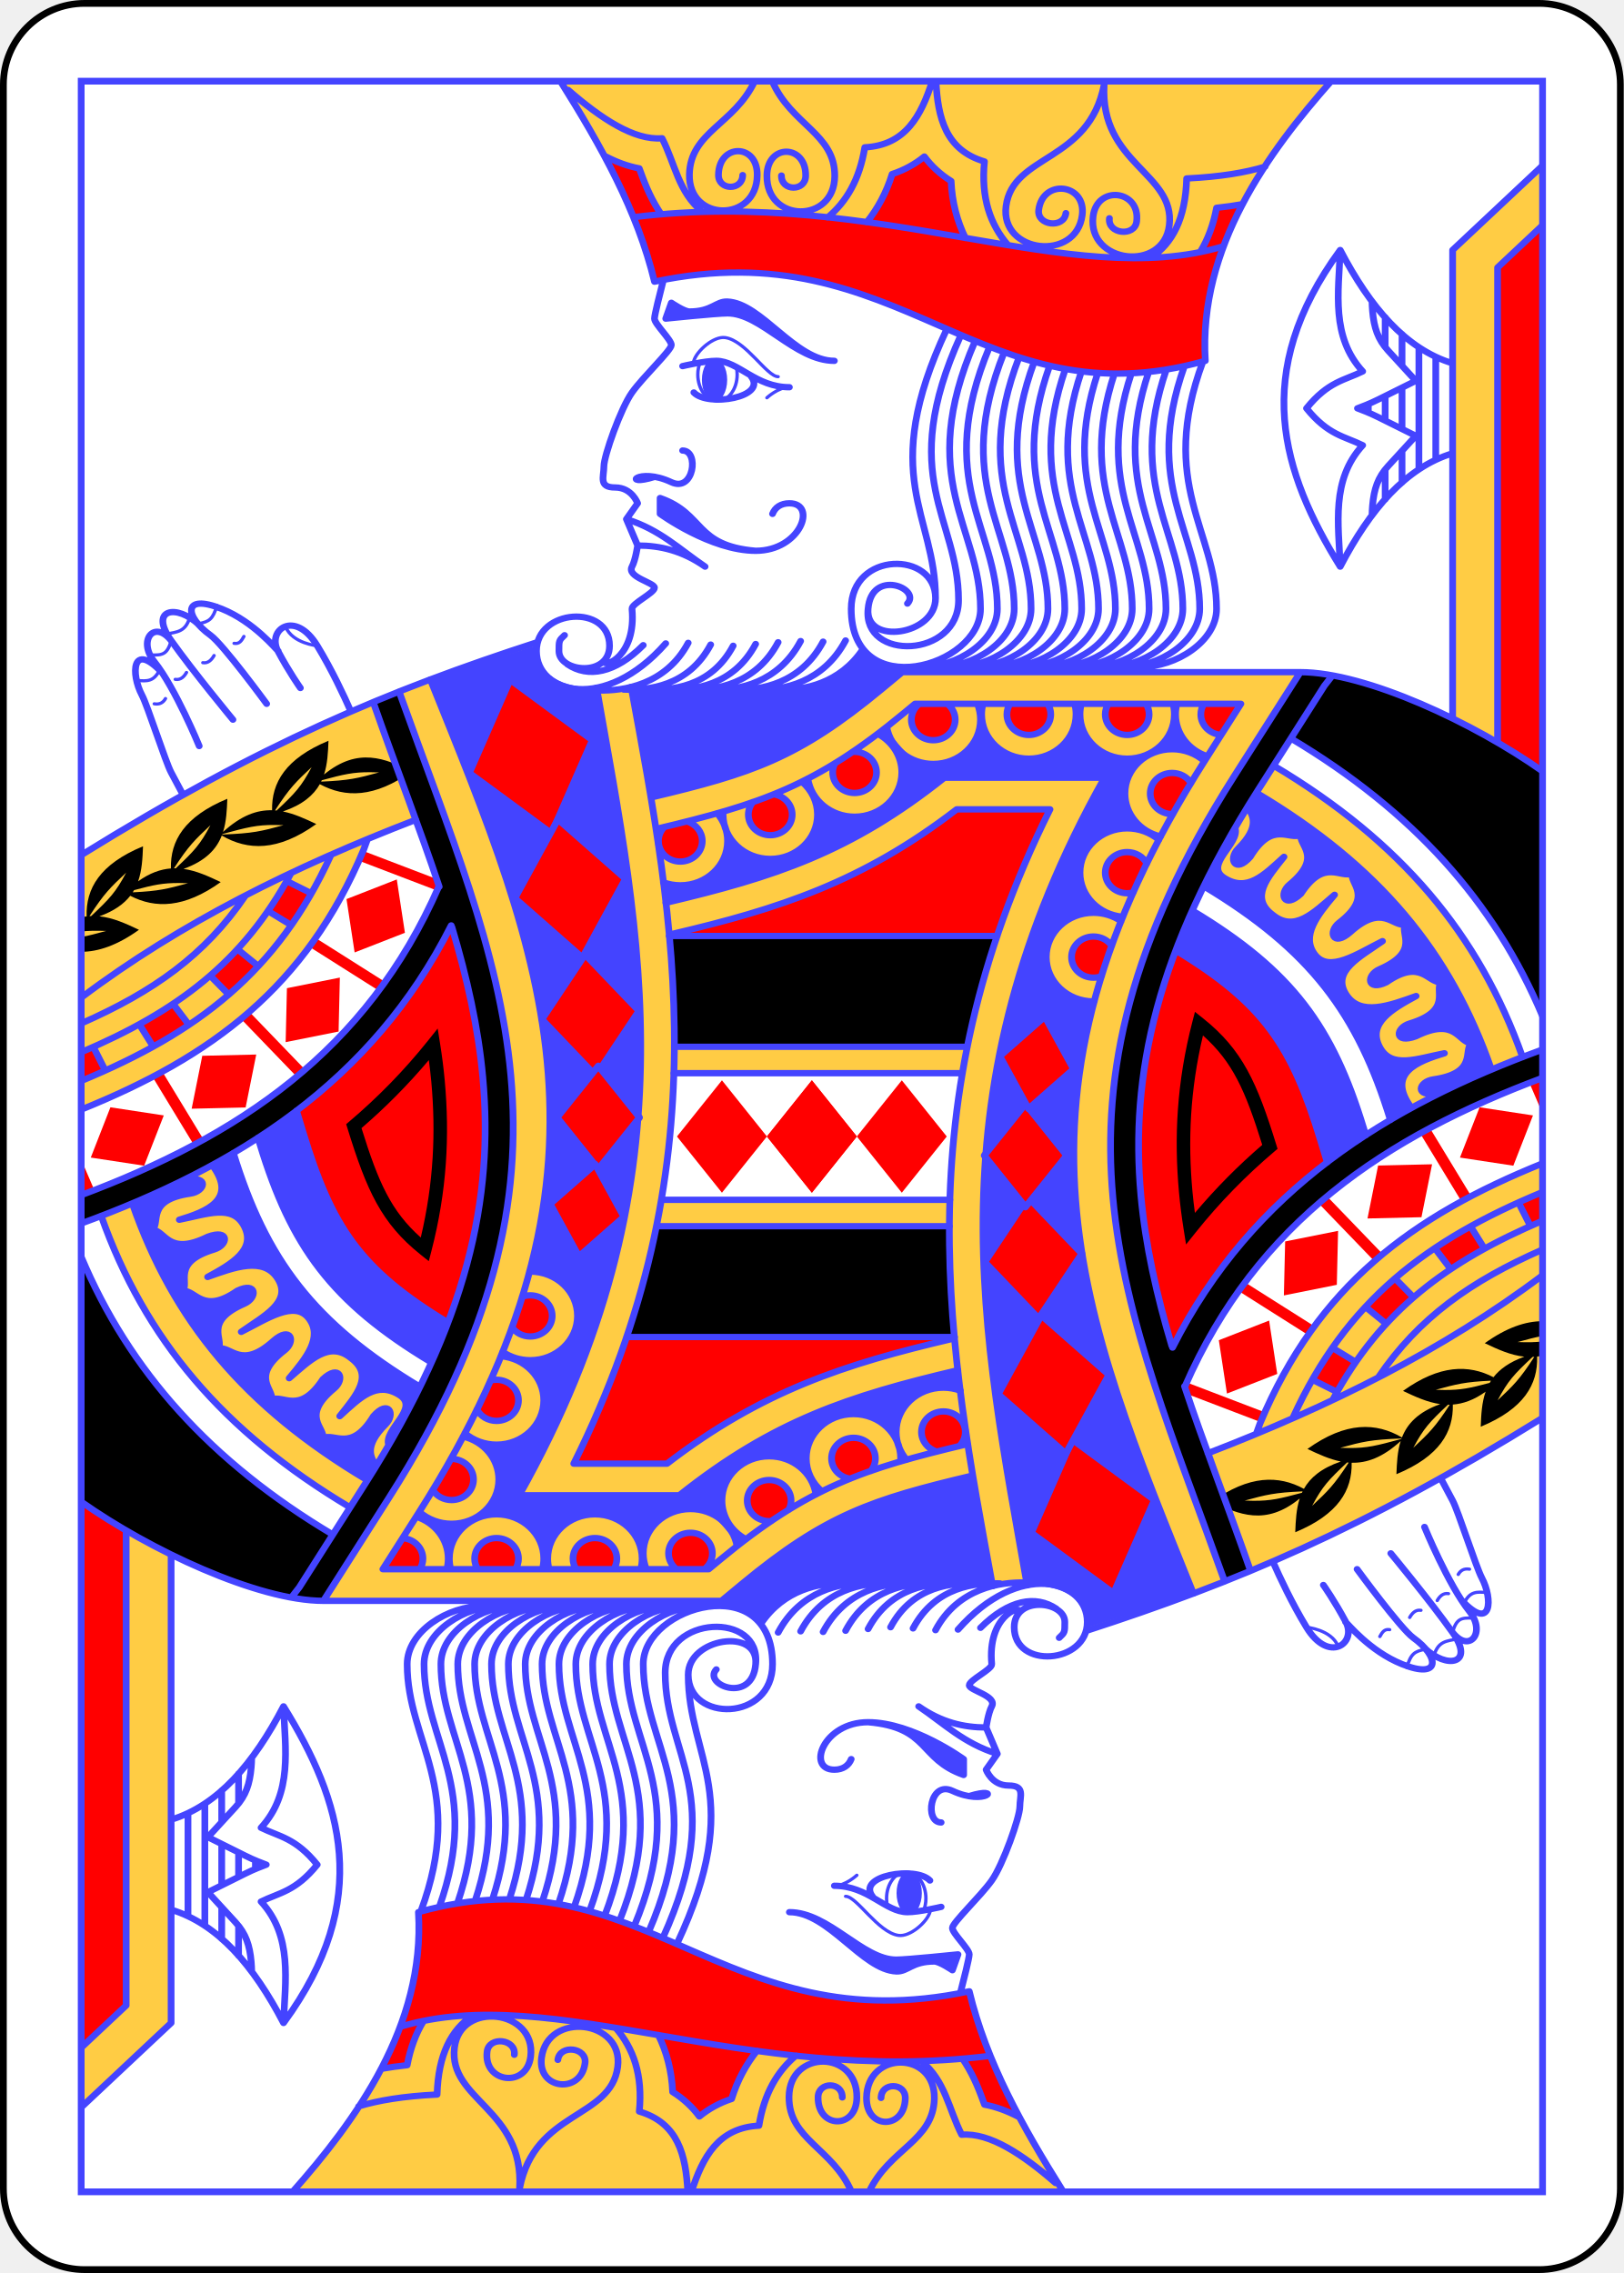
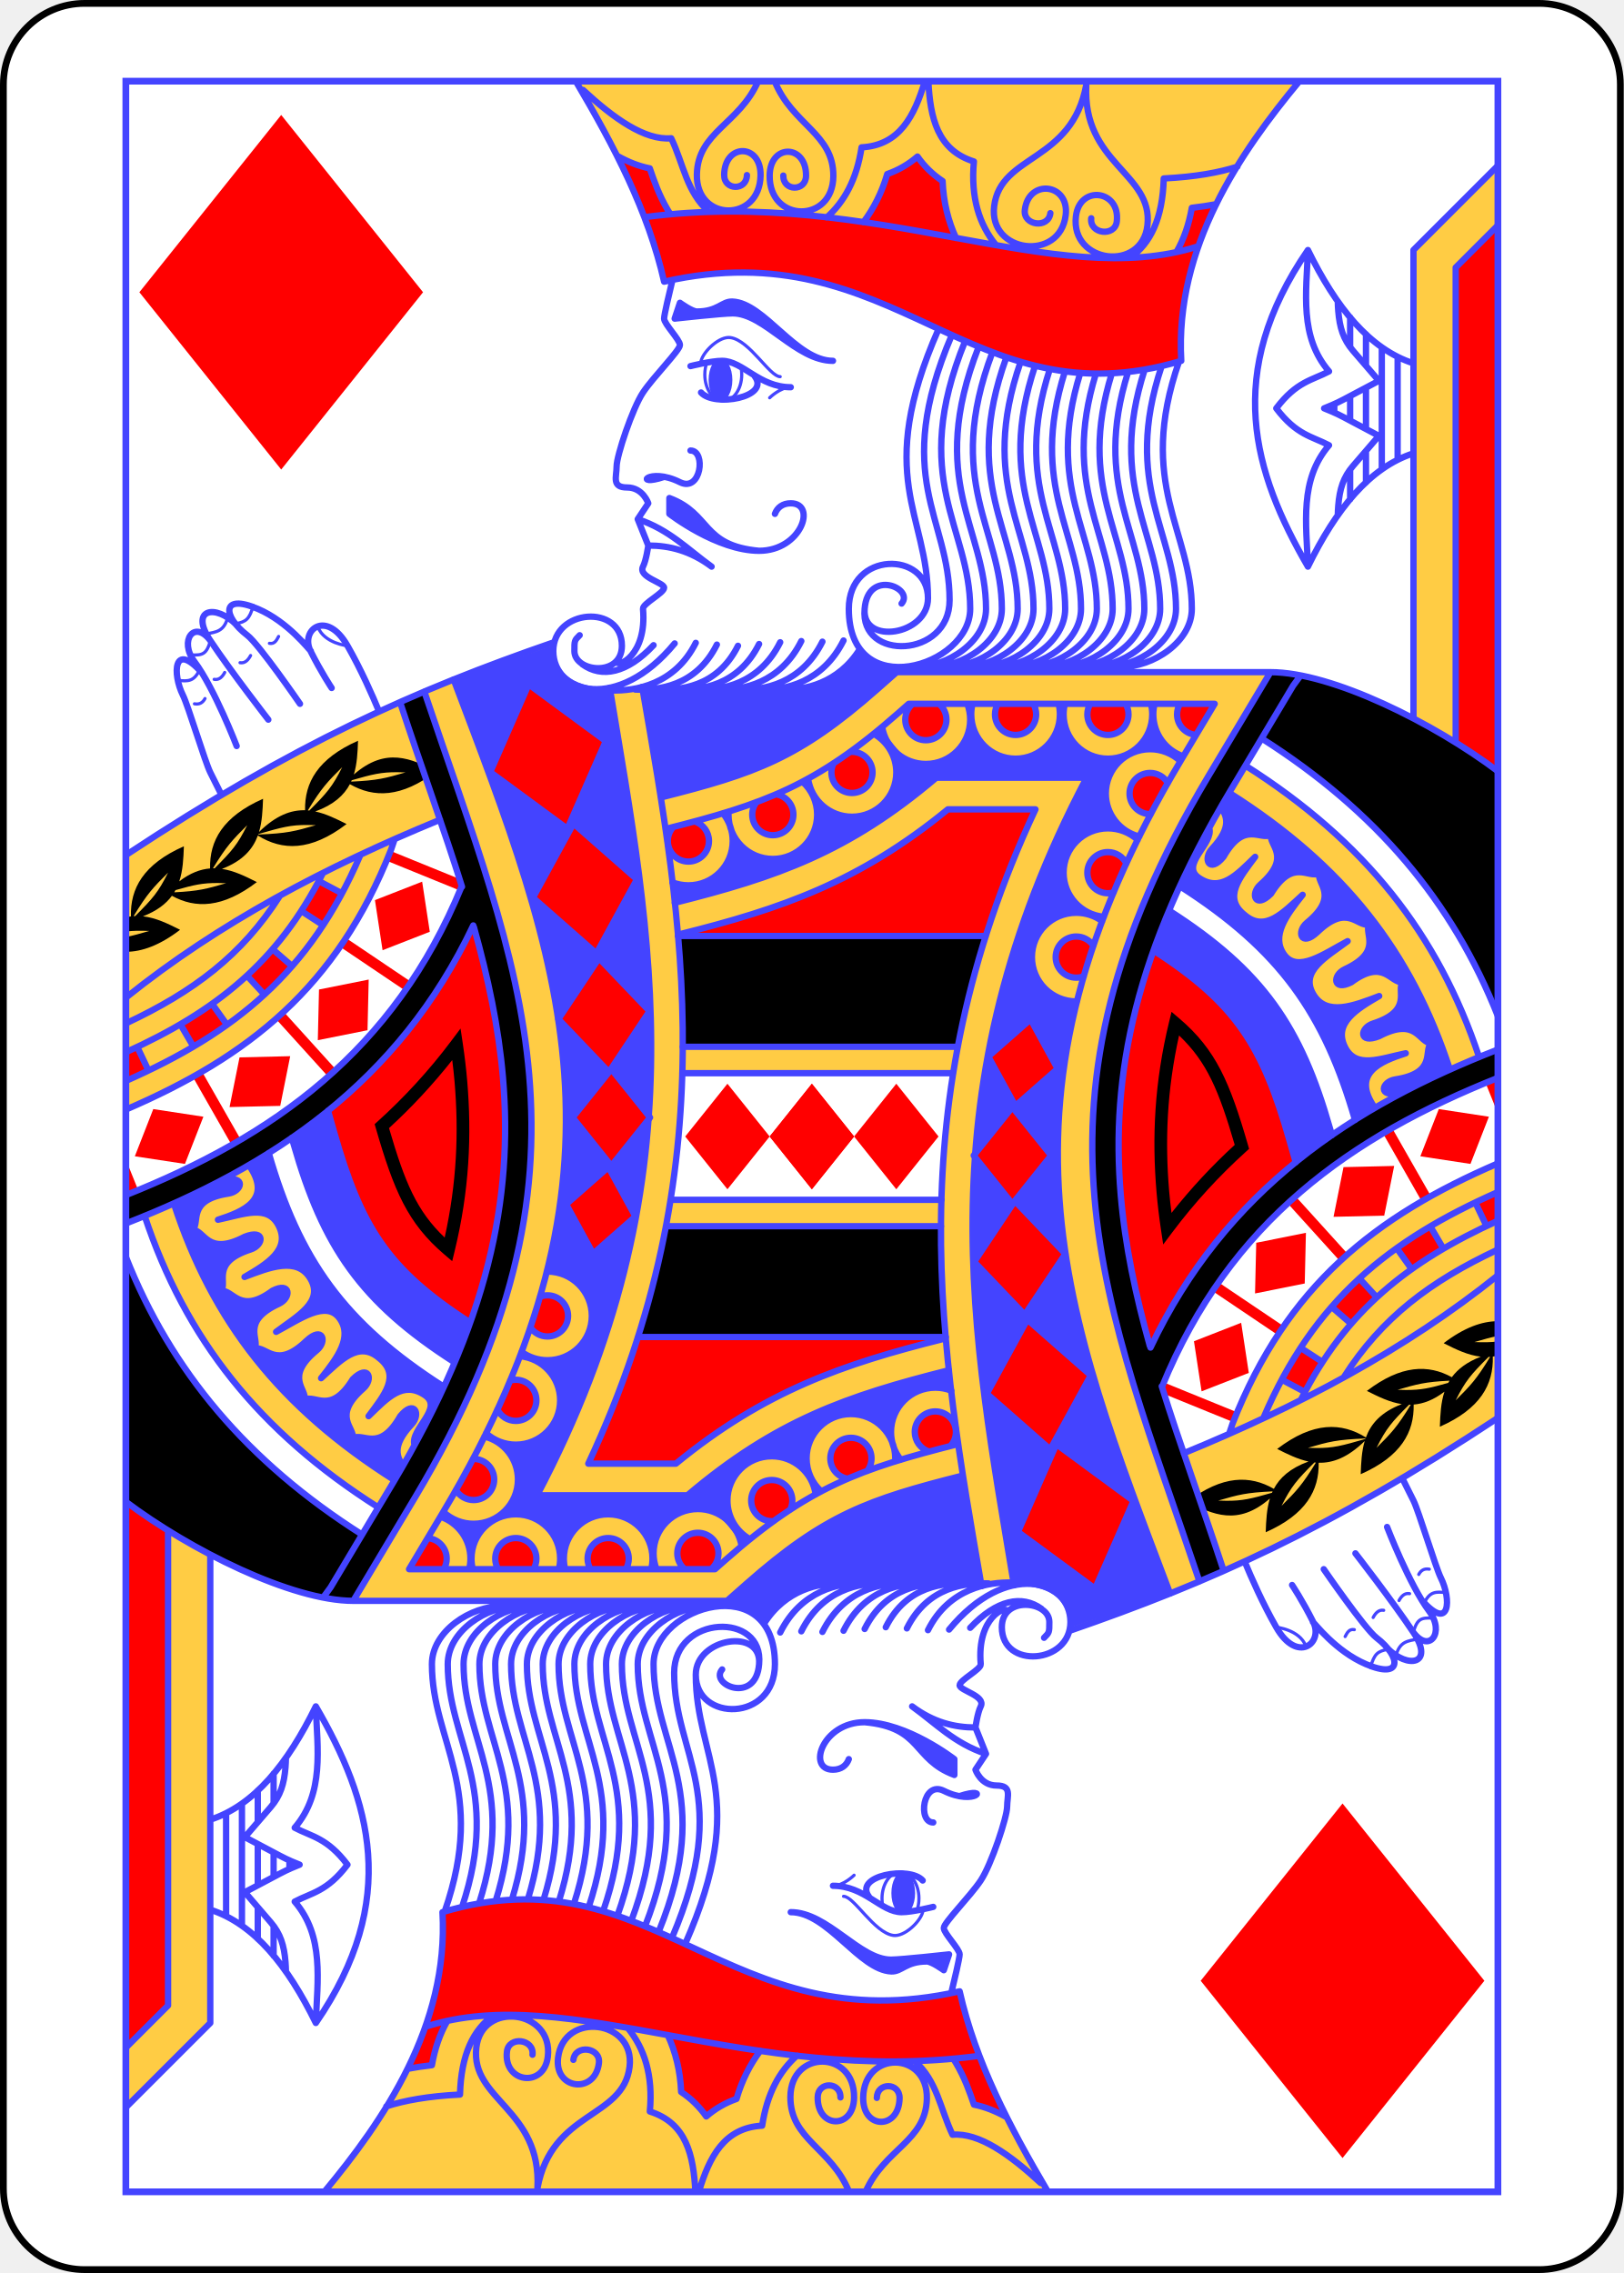
<svg xmlns="http://www.w3.org/2000/svg" xmlns:xlink="http://www.w3.org/1999/xlink" class="card" face="KD" height="3.5in" preserveAspectRatio="none" viewBox="-120 -168 240 336" width="2.5in">
  <defs>
    <symbol id="SDK" viewBox="-600 -600 1200 1200" preserveAspectRatio="xMinYMid">
      <path d="M-400 0L0 -500L400 0L 0 500Z" fill="red" />
    </symbol>
    <symbol id="DK6" preserveAspectRatio="none" viewBox="0 0 1300 2000">
      <path stroke="#44F" stroke-linecap="round" stroke-linejoin="round" stroke-width="3" fill="none" d="M545,265c2.64,-9.531 17.644,-23.57 27.903,-22.032C591.207,245.713 610,280 620,280M630,290c-10,0 -20,10 -20,10M583.008,271.841c0.353,1.98 0.541,4.055 0.541,6.192 0,13.807 -7.835,25 -17.5,25 -9.665,0 -17.5,-11.193 -17.5,-25 0,-4.428 0.806,-8.588 2.22,-12.196M120.802,496.815c-3.725,13.385 -7.12,15.266 -16.172,17.234M96.463,508.491c-3.725,13.385 -11.329,13.379 -20.381,15.348M80.207,529.943c-3.725,13.385 -7.7,14.104 -18.204,13.751M69.59,558.281c-5.031,10.627 -11.039,10.476 -19.656,9.542M181.952,517.242C188.179,532.903 210,535 210,535M65,590c4.797,0.895 7.937,-1.11 10,-5M108.204,551.026c4.797,0.895 7.937,-2.906 10,-6.796M65,590c4.797,0.895 7.937,-1.11 10,-5M136.026,532.691c4.797,0.895 6.654,-2.65 8.717,-6.539M83.686,566.814c4.797,0.895 7.937,-2.65 10,-6.539" />
-       <use xlink:href="#SDK" height="120" width="120" transform="translate(650,1000)scale(1,1.065)rotate(0)translate(-60,-60)" />
-       <use xlink:href="#SDK" height="120" width="120" transform="translate(570,1000)scale(1,1.065)rotate(0)translate(-60,-60)" />
-       <use xlink:href="#SDK" height="170" width="170" transform="translate(400,640)scale(1,1.065)rotate(-15)translate(-85,-85)" stroke="#44F" stroke-width="42.352" stroke-linejoin="round" stroke-linecap="round" />
-       <use xlink:href="#SDK" height="150" width="150" transform="translate(435,765)scale(1,1.065)rotate(-10)translate(-75,-75)" stroke="#44F" stroke-width="48" stroke-linejoin="round" stroke-linecap="round" />
-       <use xlink:href="#SDK" height="130" width="130" transform="translate(453,885)scale(1,1.065)rotate(-5)translate(-65,-65)" stroke="#44F" stroke-width="55.384" stroke-linejoin="round" stroke-linecap="round" />
-       <use xlink:href="#SDK" height="110" width="110" transform="translate(460,982)scale(1,1.065)rotate(0)translate(-55,-55)" stroke="#44F" stroke-width="65.454" stroke-linejoin="round" stroke-linecap="round" />
-       <use xlink:href="#SDK" height="100" width="100" transform="translate(450,1070)scale(1,1.065)rotate(10)translate(-50,-50)" stroke="#44F" stroke-width="72" stroke-linejoin="round" stroke-linecap="round" />
-       <use xlink:href="#SDK" height="90" width="90" transform="translate(1259,1000)scale(1,1.065)rotate(60)translate(-45,-45)" />
-       <use xlink:href="#SDK" height="90" width="90" transform="translate(1173,1052)scale(1,1.065)rotate(50)translate(-45,-45)" />
-       <use xlink:href="#SDK" height="90" width="90" transform="translate(1094,1120)scale(1,1.065)rotate(40)translate(-45,-45)" />
-       <use xlink:href="#SDK" height="90" width="90" transform="translate(1038,1209)scale(1,1.065)rotate(30)translate(-45,-45)" />
+       <use xlink:href="#SDK" height="120" width="120" transform="translate(650,1000)scale(1,1)rotate(0)translate(-60,-60)" />
+       <use xlink:href="#SDK" height="120" width="120" transform="translate(570,1000)scale(1,1)rotate(0)translate(-60,-60)" />
+       <use xlink:href="#SDK" height="170" width="170" transform="translate(400,640)scale(1,1)rotate(-15)translate(-85,-85)" stroke="#44F" stroke-width="42.352" stroke-linejoin="round" stroke-linecap="round" />
+       <use xlink:href="#SDK" height="150" width="150" transform="translate(435,765)scale(1,1)rotate(-10)translate(-75,-75)" stroke="#44F" stroke-width="48" stroke-linejoin="round" stroke-linecap="round" />
+       <use xlink:href="#SDK" height="130" width="130" transform="translate(453,885)scale(1,1)rotate(-5)translate(-65,-65)" stroke="#44F" stroke-width="55.384" stroke-linejoin="round" stroke-linecap="round" />
+       <use xlink:href="#SDK" height="110" width="110" transform="translate(460,982)scale(1,1)rotate(0)translate(-55,-55)" stroke="#44F" stroke-width="65.454" stroke-linejoin="round" stroke-linecap="round" />
+       <use xlink:href="#SDK" height="100" width="100" transform="translate(450,1070)scale(1,1)rotate(10)translate(-50,-50)" stroke="#44F" stroke-width="72" stroke-linejoin="round" stroke-linecap="round" />
+       <use xlink:href="#SDK" height="90" width="90" transform="translate(1259,1000)scale(1,1)rotate(60)translate(-45,-45)" />
+       <use xlink:href="#SDK" height="90" width="90" transform="translate(1173,1052)scale(1,1)rotate(50)translate(-45,-45)" />
+       <use xlink:href="#SDK" height="90" width="90" transform="translate(1094,1120)scale(1,1)rotate(40)translate(-45,-45)" />
+       <use xlink:href="#SDK" height="90" width="90" transform="translate(1038,1209)scale(1,1)rotate(30)translate(-45,-45)" />
    </symbol>
    <symbol id="DK5" preserveAspectRatio="none" viewBox="0 0 1300 2000">
      <path stroke="#44F" stroke-linecap="round" stroke-linejoin="round" stroke-width="6" fill="none" d="M1205,261.182v97.637M1190,252.129V367.871M1175,350.311v29.996M1175,290.406l-10e-5,39.187M1175,239.693v29.996M1160,368.373v27.984M1160,298.355l10e-5,23.289M1160,223.643v27.984M1145,305.873v8.254M520.134,778.543C616.396,754.406 684.392,730.935 767.926,660h142.395c-156.787,297.276 -107.906,528.857 -68.797,765.254M525.766,808.059C620.591,784.352 694.855,758.784 778.836,690h83.006c-131.846,281.901 -89.778,512.978 -51.069,736.045M989.366,1432.945C889.254,1168.199 806.638,966.909 1000.051,642.941L1031.658,590H741.766l-9.922,8.756C653.494,667.888 603.995,685.13 511.713,708.48M1017.097,1421.323C928.021,1156.019 838.469,972.117 1025.811,658.32L1084.508,560H730.424l-18.43,16.26c-74.361,65.612 -115.843,79.924 -204.671,102.393M426.291,0.007C462.762,61.82 494.762,122.796 510,190 730,140 800,325 1000,265 993.852,157.297 1056.123,67.145 1111.966,-0.018M614.759,0.032C631.487,41.41 670.706,49.677 670.34,90.06c-0.408,44.997 -60.979,44.224 -60.335,-0.77 0.435,-30.41 34.906,-29.556 34.477,0.44 -0.215,14.998 -21.763,14.723 -21.548,-0.275M599.096,0.044C581.146,40.794 541.84,48.101 541.051,88.41c-0.88,44.991 59.691,45.764 60.335,0.77 0.435,-30.41 -34.048,-30.436 -34.477,-0.44 -0.215,14.998 21.333,15.273 21.548,0.275M910,3.41c-3.958,75.052 63.504,83.571 57.94,133.177 -5.014,44.699 -73.043,36.172 -67.764,-8.495 3.568,-30.189 42.241,-24.924 38.722,4.854 -1.76,14.889 -25.961,11.855 -24.201,-3.034M910,3.41C896.361,77.248 828.885,68.851 822.732,118.383c-5.544,44.633 62.485,53.162 67.764,8.495 3.568,-30.189 -35.203,-34.632 -38.722,-4.854 -1.76,14.889 22.442,17.923 24.201,3.034M491.884,128.804C710,100 880,200 1015.604,156.595M995.411,161.923C1002.408,149.77 1007.254,135.659 1010,120c8.271,-0.945 15.987,-2.113 23.204,-3.475M951.488,167.374c19.219,-13.488 30.892,-37.153 31.903,-75.195 30.425,-1.548 52.501,-5.644 69.805,-11.195M466.519,71.255c9.446,5.241 19.354,9.279 29.914,11.366 3.985,11.503 8.452,24.997 17.213,39.74 0.763,1.283 1.566,2.56 2.409,3.829M552.628,123.893C531.219,105.072 528.495,78.759 516.729,54.105 491.699,56.297 462.178,35.159 433.183,8.316M698.804,133.696c9.723,-12.91 17.517,-28.178 22.597,-45.676 10.847,-3.769 20.57,-9.546 28.66,-16.604 6.148,8.853 14.187,16.87 23.799,23.219 0.785,19.912 5.349,38.047 12.742,53.992M757.092,0.052C747.112,32.943 733.174,60.761 697.089,62.687 692.459,93.201 680.697,114.38 664.045,129.146M824.538,155.374C808.692,135.989 800.327,110.644 803.527,76.109 768.856,65.234 762.116,34.589 760.381,0.043M0.128,733.28C160.872,627.138 273.947,577.151 405.892,531.565M1084.508,560c58.556,0 155.048,48.393 215.606,93.996M1060.798,648.537c113.096,71.77 182.617,159.57 221.424,276.264M1045.468,674.302c108.824,68.979 172.626,150.486 209.091,262.347M1300.071,886.19C1257.215,777.442 1184.743,691.771 1076.171,622.798M998.735,762.9c94.583,60.402 136.897,120.761 165.899,221.531M988.568,785.964c89.063,57.044 124.762,109.898 152.397,206.618l1.791,6.27M973.923,823.823c78.203,50.361 103.128,90.662 128.581,179.747l5.989,20.963M1045.369,1281.592l3.338,-9.824c51.421,-130.622 135.35,-196.342 251.249,-246.259M1154.091,1227.949c35.812,-56.212 81.928,-90.805 145.814,-120.773M1113.379,1249.43c42.764,-84.642 101.834,-131.066 186.517,-169.544M1077.871,1266.58c47.687,-111.379 119.453,-168.575 222.006,-213.896M970.828,1200.002C1041.668,1050.464 1161.946,971.391 1299.957,917.595M981.741,1237.189C1046.058,1080.041 1161.175,999.873 1299.994,944.443M1002.278,1300.143c108.097,-44.364 209.475,-97.716 297.742,-168.601M970.203,1198.396c-13.491,-48.251 -23.451,-95.134 -27.496,-142.517 -9.688,-113.478 12.898,-231.197 104.568,-384.744l58.697,-98.32 7.089,-9.682M1039.892,1410.606c-19.667,-59.873 -42.017,-121.299 -58.398,-173.96M523.076,810 814.875,810M527.684,915 788.328,915M527.262,940 783.957,940M1113.101,1200.255l20.73,13.447M1142.463,1161.465l18.51,16.033M1168.828,1134.571l16.461,17.846M1204.197,1105.897l14.1,19.81M1236.013,1085.268l12.336,21.066M1278.611,1062.598l10.579,22.262M1095.363,1230.498l21.824,11.578M1220,603.865V160l80,-80M1260,626.748V176.568l39.999,-39.999M1219.982,352.664C1178.5,366.005 1146.587,405.675 1120,460c-1.436,-40.363 -8.306,-82.087 20,-115 -16.063,-8.511 -30.68,-9.463 -50,-35 19.32,-25.537 33.937,-26.489 50,-35 -28.306,-32.913 -21.436,-74.637 -20,-115 26.587,54.325 58.5,93.995 99.982,107.336M1148.301,411.435c0.056,-3.197 0.194,-6.275 0.441,-9.224 1.32,-15.756 4.72,-26.855 14.004,-37.65l24.494,-28.482 -33.195,-17.588c-8.638,-4.577 -14.026,-6.531 -18.703,-8.49 4.677,-1.959 10.065,-3.914 18.703,-8.49l33.195,-17.588 -24.494,-28.482c-9.284,-10.795 -12.684,-21.895 -14.004,-37.65 -0.247,-2.949 -0.385,-6.027 -0.441,-9.224M1120,160c-80.254,116.73 -51.745,210.787 0,300M708.559,618.376A42,42 0 0 1 730,655v0a42,42 0 0 1 -42,42 42,42 0 0 1 -41.598,-36.205M686.029,635.6A19.5,19.5 0 0 1 688,635.5 19.5,19.5 0 0 1 707.5,655 19.5,19.5 0 0 1 688,674.5 19.5,19.5 0 0 1 668.5,655a19.5,19.5 0 0 1 2.091,-8.784M797.229,589.997A42,42 0 0 1 800,605 42,42 0 0 1 758,647 42,42 0 0 1 716.564,611.857M770.453,589.995A19.5,19.5 0 0 1 777.5,605 19.5,19.5 0 0 1 758,624.5 19.5,19.5 0 0 1 738.5,605a19.5,19.5 0 0 1 7.055,-15.012M883.79,589.99A42,42 0 0 1 885,600a42,42 0 0 1 -42,42 42,42 0 0 1 -42,-42 42,42 0 0 1 1.211,-10.012M859.734,589.989A19.5,19.5 0 0 1 862.5,600 19.5,19.5 0 0 1 843,619.5 19.5,19.5 0 0 1 823.5,600a19.5,19.5 0 0 1 2.767,-10.012M971.29,589.99A42,42 0 0 1 972.5,600a42,42 0 0 1 -42,42 42,42 0 0 1 -42,-42 42,42 0 0 1 1.211,-10.012M947.234,589.989A19.5,19.5 0 0 1 950,600 19.5,19.5 0 0 1 930.5,619.5 19.5,19.5 0 0 1 911,600a19.5,19.5 0 0 1 2.767,-10.012M1001.961,639.758A42,42 0 0 1 973.5,600a42,42 0 0 1 1.211,-10.012M1014.087,619.449A19.5,19.5 0 0 1 996,600a19.5,19.5 0 0 1 2.767,-10.012M960.294,715.741A42,42 0 0 1 928.5,675a42,42 0 0 1 42,-42 42,42 0 0 1 28.739,11.372M971.157,694.489A19.5,19.5 0 0 1 970.5,694.5 19.5,19.5 0 0 1 951,675a19.5,19.5 0 0 1 19.5,-19.5 19.5,19.5 0 0 1 16.785,9.575M926.665,791.825A42,42 0 0 1 888.5,750a42,42 0 0 1 42,-42 42,42 0 0 1 28.229,10.901M935.972,768.717A19.5,19.5 0 0 1 930.5,769.5 19.5,19.5 0 0 1 911,750a19.5,19.5 0 0 1 19.5,-19.5 19.5,19.5 0 0 1 17.494,10.885M901.237,871.994A42,42 0 0 1 900.5,872a42,42 0 0 1 -42,-42 42,42 0 0 1 42,-42 42,42 0 0 1 24.636,7.984M907.72,848.114A19.5,19.5 0 0 1 900.5,849.5 19.5,19.5 0 0 1 881,830a19.5,19.5 0 0 1 19.5,-19.5 19.5,19.5 0 0 1 16.278,8.763M641.043,663.734A42,42 0 0 1 655,695a42,42 0 0 1 -42,42 42,42 0 0 1 -42,-42 42,42 0 0 1 0.104,-2.949M615.923,675.72A19.5,19.5 0 0 1 632.5,695 19.5,19.5 0 0 1 613,714.5 19.5,19.5 0 0 1 593.5,695a19.5,19.5 0 0 1 4.158,-12.037M565.706,693.65A42,42 0 0 1 575,720a42,42 0 0 1 -42,42 42,42 0 0 1 -15.083,-2.802M538.79,701.38A19.5,19.5 0 0 1 552.5,720 19.5,19.5 0 0 1 533,739.5 19.5,19.5 0 0 1 513.5,720a19.5,19.5 0 0 1 5.342,-13.409M795.159,246.412C741.578,377.816 800,422.21 800,500c0,55 -115,90 -115,0 0,-55 75,-55 75,-10 0,35 -62.765,44.891 -60,10 3.052,-38.508 47.487,-19.355 35,-5M782.517,240.733C724.777,376.332 780.484,412.89 780.484,491.79 780.484,546.79 695,550 700,500M770,235C708.212,375.321 760,410 760,490M807.997,251.821C758.185,379.052 815,423.287 815,500c0,30.823 -36.118,55.365 -67.872,55.144M821.048,256.901C774.7,380.245 830,424.317 830,500c0,30.823 -36.118,55.365 -67.872,55.144M834.323,261.583C791.102,381.375 845,425.282 845,500c0,30.823 -36.118,55.365 -67.872,55.144M847.748,266.039C807.441,382.477 860,426.216 860,500c0,30.823 -36.118,55.365 -67.872,55.144M861.464,269.818C823.58,383.434 875,427.02 875,500c0,30.823 -36.118,55.365 -67.872,55.144M875.463,272.868C839.501,384.221 890,427.677 890,500c0,30.823 -36.118,55.365 -67.872,55.144M889.737,275.142C855.189,384.816 905,428.171 905,500c0,30.823 -36.118,55.365 -67.872,55.144M904.283,276.596C870.629,385.201 920,428.489 920,500c0,30.823 -36.118,55.365 -67.872,55.144M919.1,277.188C885.809,385.358 935,428.619 935,500c0,30.823 -36.118,55.365 -67.872,55.144M934.195,276.881C900.716,385.277 950,428.552 950,500c0,30.823 -36.118,55.365 -67.872,55.144M949.583,275.634C915.338,384.946 965,428.278 965,500c0,30.823 -36.118,55.365 -67.872,55.144M965.29,273.405C929.663,384.36 980,427.793 980,500c0,30.823 -36.118,55.365 -67.872,55.144M981.353,270.151C943.68,383.519 995,427.091 995,500c0,30.823 -36.118,55.365 -67.872,55.144M997.87,265.686C957.335,382.389 1010,426.142 1010,500c0,30.823 -36.118,55.365 -67.872,55.144M520,532.778C465.796,598.504 405,580 405,540c0,-40 65,-45 65,-5 0,30 -45,25 -45,5 0,-10 0,-10 5,-15M500,534.444c-25.083,26.791 -49.177,31.341 -67.463,18.093M540,532.222c-20,40 -57.915,45.684 -79.403,45.122M560,533.889c-20,40 -55.863,43.196 -77.35,42.634M580,535c-20,40 -55.863,42.085 -77.35,41.523M600,533.333c-20,40 -55.863,43.752 -77.35,43.19M620,531.667c-20,40 -55.863,45.418 -77.35,44.857M640,530.556c-20,40 -55.863,46.529 -77.35,45.968M660,531.111c-20,40 -55.863,45.974 -77.35,45.412M680,530c-20,40 -55.863,47.085 -77.35,46.523M695.523,538.013c-20.53,32.953 -52.907,39.032 -72.873,38.511M517.827,188.827C514.886,200.909 510,221.505 510,225c0,5 15,20 15,25 0,5 -25,30 -35,45 -10,15 -25,60 -25,70 0,10 -5,20 10,20 15,0 20,15 20,15l-10,15 10,25c0,0 -1.838,13.675 -5,20 -5,10 20,15 20,20 0,5 -20.437,15.019 -20,20 3.908,44.548 -24.383,56.24 -25,50M535,350c15,0 10,40 -10,30 -30,-15 -45,5 -15,-5M615,410c2.205,-6.063 7.383,-10 15,-10 25,0 10,45 -30,45 -40,0 -85,-35 -85,-35v-15c40,15 30,45 85,50M495,440c20,0 40,5 60,20 -22.925,-16.544 -40,-35 -70,-45M525,210l-5,15c0,0 45,-5 55,-5 30,0 60,45 95,45 -35,0 -65,-55 -95.29,-56.161 -9.993,-0.383 -13.614,9.419 -33.614,9.419C536.382,218.258 525,210 525,210v0M630,290c-30,0 -45.346,-24.918 -65,-25 -10.138,-0.042 -30,5 -30,5M595.871,279.644C610.873,299.647 557.374,309.072 545,295M239.869,597.116C233.831,582.484 222.966,557.691 210,535c-20,-35 -45,-15 -35,5 10,20 20,35 20,35M175.29,539.935C173.609,538.913 154.066,512.457 125,500c-35,-15 -33.238,7.222 -10,25 11.232,8.593 50,65 50,65M105,515.29C85,495 60,500 80,530c20,30 55,75 55,75M80,530c-15,-20 -30,0 -15,20 18.974,25.298 40,80 40,80M72.032,560.581C45,530 44.064,561.807 54.064,581.807 59.064,591.807 75,645 80,655l10.701,21.402M1037.564,687.87c4.723,7.868 11.471,18.196 -8.343,39.341 -9.126,9.74 -2.687,24.18 10.778,7.789 20,-35 35,-15 45.124,-20.988 -2.689,9.832 20.209,20.598 -10.091,47.185C1065,770 1070,785 1085,770c21.131,-34.329 35.471,-13.85 45.785,-19.505 -3.009,9.739 19.527,21.246 -11.625,46.831 -10.315,8.471 -5.807,23.626 9.675,9.124 29.05,-27.948 37.808,-4.532 49.209,-7.426 -5.35,8.677 13.588,25.457 -22.975,42.431 -12.106,5.62 -11.535,21.421 6.008,12.4 31.172,-23.044 37.003,1.267 48.672,-0.212 -6.37,7.958 10.376,26.927 -27.988,39.306 -12.702,4.099 -14.066,19.851 5.655,12.036 35.69,-18.741 37.573,6.188 49.328,6.588 -7.557,6.841 5.952,28.236 -33.894,34.343 -13.193,2.022 -17.049,17.356 3.665,12.783M1026.493,707.762c4.572,14.621 -28.113,34.819 -9.701,47.174 20.48,13.743 35.303,-2.517 53.208,-19.936 -14.905,20.047 -30.697,38.701 -10,55 19.435,16.731 36.52,-2.195 54.984,-19.021 -15.551,19.55 -29.984,39.021 -17.594,56.48 12.792,18.024 38.142,-0.888 60.229,-12.558 -19.949,15.036 -45.281,28.286 -32.619,50.099 12.547,21.614 39.189,10.789 62.536,1.905C1165.9,879.391 1144.168,892.816 1155,915c10.372,21.24 33.237,11.175 57.702,6.126 -23.926,7.689 -52.164,19.089 -29.302,51.671" />
    </symbol>
    <symbol id="DK4" preserveAspectRatio="none" viewBox="0 0 1300 2000">
      <path fill="black" d="M1084.508,560l-58.697,98.32c-187.341,313.797 -97.789,497.698 -8.713,763.002l23.092,-10.266 -57.762,-175.512C1046.875,1079.487 1161.668,999.68 1300,944.443V917.615C1161.979,971.411 1041.672,1050.455 970.828,1200.002l0.795,2.709 -1.42,-4.314c-13.491,-48.251 -23.451,-95.135 -27.496,-142.518 -9.688,-113.478 12.898,-231.197 104.568,-384.744l58.697,-98.32 -29.781,49.916C1184.687,691.728 1257.135,777.351 1300,886.016V653.916C1247.887,614.69 1169.327,573.443 1112.02,562.904l-0.064,0.107zM220,625c-38.243,16.869 -50.73,39.82 -50.184,65.85 -13.29,-0.348 -27.534,4.811 -43.621,20.596C129.141,701.541 129.613,690.786 130,680 91.688,696.899 79.224,719.903 79.818,745.99 70.668,746.731 61.03,750.275 50.633,758.205 54.076,747.821 54.59,736.429 55,725 16.463,741.999 4.078,765.174 4.83,791.451 3.236,791.66 1.626,791.963 0,792.354v13.449C6.455,804.98 13.029,804.849 22.26,805.217 13.211,807.838 6.837,809.679 0,811.016v13.971c15.197,7.2e-4 32.097,-6.118 51.395,-20.848 -11.463,-5.788 -22.95,-11.437 -35.184,-12.781 13.191,-5.09 21.793,-11.762 27.439,-19.451 22.217,12.236 47.947,11.85 80.484,-12.984 -10.803,-5.455 -21.628,-10.784 -33.078,-12.506 19.825,-7.612 29.328,-18.781 34.014,-31.607 23.029,14.305 49.765,15.292 84.064,-10.887 -9.735,-4.916 -19.487,-9.734 -29.699,-11.9 17.505,-6.371 27.302,-15.398 32.848,-25.889 22.528,13.014 48.645,13.135 81.852,-12.211 -23.778,-12.007 -47.654,-23.447 -78.109,3.057C219.116,646.927 219.606,635.981 220,625Zm-15,25c-9.295,18.589 -14.428,24.37 -31.143,41.131 -0.468,-0.051 -0.936,-0.103 -1.406,-0.141C185.522,669.587 190.885,664.115 205,650Zm52.279,4.807c2.377,0.016 4.928,0.082 7.721,0.193 -19.154,5.548 -26.54,7.606 -51.529,8.73 0.201,-0.437 0.382,-0.881 0.57,-1.322 19.619,-5.653 27.964,-7.704 43.238,-7.602zm-85,50c2.377,0.016 4.928,0.082 7.721,0.193 -19.935,5.775 -27.006,7.775 -54.58,8.869 0.053,-0.152 0.095,-0.308 0.146,-0.461 22.238,-6.438 30.551,-8.71 46.713,-8.602zM115,705c-9.241,18.483 -14.365,24.3 -30.852,40.84 -0.535,-0.007 -1.073,-8e-5 -1.611,0.012C95.545,724.565 100.916,719.084 115,705ZM40,750C30.713,768.575 25.582,774.362 8.898,791.092 8.378,791.113 7.854,791.152 7.33,791.191 20.491,769.62 25.841,764.159 40,750Zm47.279,9.807c2.377,0.016 4.928,0.082 7.721,0.193 -18.542,5.371 -26.021,7.474 -49.139,8.623 0.419,-0.687 0.814,-1.383 1.193,-2.084 17.576,-5.021 25.721,-6.83 40.225,-6.732zM523.076,810 527.684,915H788.328L814.875,810Zm467.709,71.871 -2.305,9.463c-13.936,57.217 -16.337,109.636 -11.896,161.652 0.997,11.684 2.414,23.387 4.166,35.131l2.119,14.211 8.615,-11.498c21.298,-28.422 44.77,-53.825 69.992,-76.621l2.783,-2.516 -1.043,-3.606c-17.22,-59.464 -30.254,-90.3 -65.016,-119.902zm7.127,22.383c26.414,25.135 37.62,51.977 52.734,103.687 -21.305,19.517 -41.323,40.983 -59.904,64.463 -0.855,-6.832 -1.621,-13.647 -2.201,-20.438 -4.087,-47.877 -2.144,-95.767 9.371,-147.713z" />
    </symbol>
    <symbol id="DK3" preserveAspectRatio="none" viewBox="0 0 1300 2000">
      <path fill="#44F" d="M600,445c-40,0 -85,-35 -85,-35v-15c40,15 30,45 85,50M525,210l-5,15c0,0 45,-5 55,-5 30,0 60,45 95,45 -35,0 -65,-55 -95.29,-56.161 -9.993,-0.383 -13.614,9.419 -33.614,9.419C536.382,218.258 525,210 525,210ZM574.667,283.061a11.249,20.385 0 0 1 -11.249,20.385 11.249,20.385 0 0 1 -11.249,-20.385 11.249,20.385 0 0 1 11.249,-20.385 11.249,20.385 0 0 1 11.249,20.385zM489.009,572.698l133.641,3.825c19.965,0.522 52.342,-5.558 72.988,-38.356 8.822,11.653 21.897,16.73 35.872,16.969l-1.087,4.864 -18.43,16.26c-74.361,65.612 -115.843,79.924 -204.951,102.132 -5.836,-35.709 -11.98,-70.798 -18.034,-105.693zM800,605c0,23.196 -18.804,42 -42,42 -29.839,0.637 -35.202,-40.062 -49.393,-28.596C721.821,625.845 730,639.832 730,655c0,23.196 -18.804,42 -42,42 -20.928,0 -38.655,-15.406 -41.584,-36.119 -1.783,0.981 -3.565,1.936 -5.35,2.877C649.933,671.723 655,683.08 655,695c0,23.196 -18.804,42 -42,42 -17.875,0 -33.131,-11.171 -39.195,-26.908C574.588,713.315 575,716.639 575,720c0,23.196 -18.804,42 -42,42 -5.157,0 -10.269,-0.949 -15.082,-2.801l2.217,19.344C616.397,754.406 684.392,730.935 767.926,660h142.395c-156.787,297.276 -107.906,528.857 -68.797,765.254 30.599,0.378 51.772,10.196 52.529,40.46l95.313,-32.769C915.034,1236.375 850.349,1074.787 901.131,871.994 900.92,871.997 900.71,872 900.5,872c-23.196,0 -42,-18.804 -42,-42 0,-23.196 18.804,-42 42,-42 8.804,0 17.383,2.768 24.527,7.908 0.513,-1.363 1.03,-2.727 1.553,-4.094C905.003,789.792 888.5,771.681 888.5,750c0,-23.196 18.804,-42 42,-42 10.39,0 20.407,3.853 28.121,10.809 0.51,-1.034 1.019,-2.069 1.535,-3.105C941.543,710.973 928.5,694.217 928.5,675c0,-23.196 18.804,-42 42,-42 10.667,0 20.933,4.058 28.717,11.352 0.28,-0.471 0.553,-0.939 0.834,-1.41l1.902,-3.186C984.939,633.958 973.5,617.975 973.5,600c0,-3.37 0.407,-6.727 1.209,-10h-3.418c0.802,3.273 1.209,6.63 1.209,10 0,23.196 -18.804,42 -42,42 -23.196,0 -42,-18.804 -42,-42 0,-3.37 0.407,-6.727 1.209,-10h-5.918c0.802,3.273 1.209,6.63 1.209,10 0,23.196 -18.804,42 -42,42 -23.196,0 -42,-18.804 -42,-42 0,-3.37 0.407,-6.727 1.209,-10 -9.2,-1.207 -2.261,7.468 -2.209,15zm175.104,-15 55.566,1.654 0.988,-1.654zM998.735,762.9c94.583,60.402 136.897,120.761 165.899,221.531L1183.4,972.797c-22.862,-32.583 5.376,-43.982 29.302,-51.671 -24.465,5.049 -47.331,15.115 -57.702,-6.126 -10.832,-22.184 10.9,-35.609 32.536,-48.095 -23.348,8.883 -49.99,19.709 -62.536,-1.905 -12.662,-21.813 12.67,-35.063 32.619,-50.099 -22.087,11.67 -47.437,30.582 -60.229,12.558C1085,810 1099.433,790.529 1114.984,770.979 1096.52,787.805 1079.435,806.731 1060,790c-20.697,-16.299 -4.905,-34.953 10,-55 -17.905,17.419 -32.729,33.679 -53.208,19.936 -18.412,-12.355 14.274,-32.553 9.701,-47.174m228.066,228.887C1218.094,824.788 1154.292,743.281 1045.468,674.302l-7.904,13.568c4.723,7.868 11.471,18.196 -8.343,39.341 -9.126,9.74 -2.687,24.18 10.778,7.789 20,-35 35,-15 45.124,-20.988 -2.689,9.832 20.209,20.598 -10.091,47.185C1065,770 1070,785 1085,770c21.131,-34.329 35.471,-13.85 45.785,-19.505 -3.009,9.739 19.527,21.246 -11.625,46.831 -10.315,8.471 -5.807,23.626 9.675,9.124 29.05,-27.948 37.808,-4.532 49.209,-7.426 -5.35,8.677 13.588,25.457 -22.975,42.431 -12.106,5.62 -11.535,21.421 6.008,12.4 31.172,-23.044 37.003,1.267 48.672,-0.212 -6.37,7.958 10.376,26.927 -27.988,39.306 -12.702,4.099 -14.066,19.851 5.655,12.036 35.69,-18.741 37.573,6.188 49.328,6.588 -7.557,6.841 5.952,28.236 -33.894,34.343 -13.193,2.022 -17.049,17.356 3.665,12.783zM1142.756,998.852l-1.791,-6.27C1113.331,895.862 1077.631,843.008 988.568,785.964l-14.645,37.859c78.203,50.361 103.128,90.662 128.581,179.747l5.989,20.963" />
    </symbol>
    <symbol id="DK2" preserveAspectRatio="none" viewBox="0 0 1300 2000">
      <path fill="red" d="M750.061,71.416c-8.09,7.058 -17.813,12.834 -28.66,16.604 -5.08,17.498 -12.873,32.766 -23.09,45.496 -57.344,-8.466 -118.21,-13.386 -182.865,-7.311 -0.234,-1.283 -1.036,-2.56 -1.799,-3.844C504.886,107.618 500.418,94.124 496.434,82.621 485.874,80.534 475.965,76.498 466.756,72.613 485.609,111.419 500.836,149.583 510,190c220,-50 290,135 490,75 -3.103,-54.365 11.226,-104.257 33.283,-148.727 -7.295,1.614 -15.012,2.782 -23.283,3.727 -2.746,15.659 -7.591,29.77 -15.182,42.076 -62.438,13.153 -131.213,0.635 -208.168,-13.49 -7.44,-15.904 -12.004,-34.04 -12.789,-53.951C764.249,88.286 756.208,80.269 750.061,71.416ZM1300,136.57l-40,39.998 1.262,450.93c14.241,8.907 27.212,17.772 38.738,26.432zm-186.938,426.562 -7.09,9.682 -58.697,98.32zm-88.004,26.094c-8.764,0.254 -24.385,4.427 -26.291,0.762C996.957,593.014 996,596.474 996,600c0,10.221 7.893,18.709 18.088,19.449 -2.566,-4.934 19.251,-23.801 16.686,-28.734 -0.635,-1.222 -2.794,-1.573 -5.715,-1.488zm-279.504,0.762C741.086,593.693 738.5,599.195 738.5,605c0,10.77 8.73,19.5 19.5,19.5 10.77,0 19.5,-8.73 19.5,-19.5 0,-5.801 -2.583,-11.301 -7.047,-15.006zm80.713,0C824.457,593.014 823.5,596.474 823.5,600c0,10.77 8.73,19.5 19.5,19.5 10.77,0 19.5,-8.73 19.5,-19.5 0,-3.526 -0.956,-6.986 -2.766,-10.012zm87.5,0C911.957,593.014 911,596.474 911,600c0,10.77 8.73,19.5 19.5,19.5 10.77,0 19.5,-8.73 19.5,-19.5 0,-3.526 -0.956,-6.986 -2.766,-10.012zM688,635.5c-0.658,0 -1.316,0.033 -1.971,0.1l-15.439,10.615C669.215,648.939 668.5,651.949 668.5,655c0,10.77 8.73,19.5 19.5,19.5 10.77,0 19.5,-8.73 19.5,-19.5 0,-10.77 -8.73,-19.5 -19.5,-19.5zm282.5,20c-10.77,0 -19.5,8.73 -19.5,19.5 0,10.77 8.73,19.5 19.5,19.5 0.219,0 0.437,-0.005 0.656,-0.012l16.129,-29.414C983.776,659.14 977.394,655.5 970.5,655.5Zm-354.578,20.221 -18.264,7.242C594.964,686.397 593.5,690.635 593.5,695c0,10.77 8.73,19.5 19.5,19.5 10.77,0 19.5,-8.73 19.5,-19.5 0,-9.641 -7.046,-17.834 -16.578,-19.279zM778.836,690c-83.981,68.784 -158.246,94.352 -254.416,119.029l290.469,0.773C827.249,770.72 842.715,730.895 861.842,690ZM538.791,701.379 518.842,706.592C515.412,710.214 513.5,715.012 513.5,720c0,10.77 8.73,19.5 19.5,19.5 10.77,0 19.5,-8.73 19.5,-19.5 0,-8.539 -5.555,-16.085 -13.709,-18.621zM930.5,730.5c-10.77,0 -19.5,8.73 -19.5,19.5 0,10.77 8.73,19.5 19.5,19.5 1.852,0 3.695,-0.264 5.473,-0.783l12.021,-27.332C944.712,734.721 937.928,730.5 930.5,730.5Zm-30,80c-10.77,0 -19.5,8.73 -19.5,19.5 0,10.77 8.73,19.5 19.5,19.5 2.473,0 4.924,-0.471 7.221,-1.387l9.057,-28.85C913.169,813.793 907.054,810.5 900.5,810.5Zm73.379,13.072c-30.287,84.62 -37.401,159.34 -31.172,232.307 4.045,47.383 14.005,94.266 27.809,143.32 35.467,-73.406 82.796,-130.262 138.201,-174.976l-6.213,-20.652c-25.453,-89.086 -50.378,-129.386 -128.625,-179.998zm323.728,121.934 -9.275,3.736 11.668,28.965v-26.762zm-97.826,46.551 -8.687,4.953 36.732,64.4 8.685,-4.955zM1300,1054.014l-21.389,8.584 10.578,22.262 10.81,-4.838zm-191.68,2.728 -7.414,6.711 49.477,54.662 7.414,-6.709zm127.693,28.525 -31.816,20.629 14.1,19.811 30.053,-19.373zm-67.186,49.303 -26.365,26.895 18.51,16.033 24.316,-25.082zm-133.647,3.555 -5.588,8.293 61.828,41.656 5.588,-8.293zm77.92,62.129 -17.738,30.244 21.824,11.578 16.645,-28.375zm-129.352,32.91 -3.77,9.262 69.168,28.16 3.772,-9.262z" />
    </symbol>
    <symbol id="DK1" preserveAspectRatio="none" viewBox="0 0 1300 2000">
      <path fill="#FC4" d="M426.281 0C462.753 61.814 494.762 122.794 510 190C730 140 800 325 1000 265C993.852 157.302 1056.115 67.163 1111.957 0L426.281 0zM1300 80L1220 160L1220.459 604.092C1249.616 619.405 1277.339 636.87 1300 653.92L1300 80zM730.424 560L711.994 576.26C637.633 641.872 596.151 656.183 507.322 678.652L525.766 808.059C620.591 784.352 694.855 758.784 778.836 690L861.842 690C825.058 768.647 801.824 843.335 788.264 915L527.684 915L527.262 940L783.893 940C755.889 1115.123 784.125 1272.482 810.773 1426.045C859.06 1422.486 905.718 1420.394 895 1470L1017.098 1421.322C928.022 1156.018 838.469 972.117 1025.811 658.32L1084.508 560L730.424 560zM1060.797 648.537L1045.469 674.303C1154.293 743.282 1218.094 824.787 1254.559 936.648L1282.223 924.801C1243.415 808.107 1173.893 720.307 1060.797 648.537zM1037.564 687.869L1026.492 707.762C1031.065 722.383 998.379 742.58 1016.791 754.936C1037.271 768.678 1052.094 752.419 1070 735C1055.095 755.047 1039.303 773.701 1060 790C1079.435 806.731 1096.52 787.804 1114.984 770.979C1099.434 790.529 1085.001 810 1097.391 827.459C1110.182 845.483 1135.532 826.57 1157.619 814.9C1137.67 829.937 1112.338 843.187 1125 865C1137.547 886.614 1164.189 875.789 1187.537 866.906C1165.901 879.392 1144.168 892.816 1155 915C1165.372 936.24 1188.238 926.174 1212.703 921.125C1188.777 928.814 1160.539 940.214 1183.4 972.797L1206.514 958.699C1185.799 963.272 1189.656 947.938 1202.85 945.916C1242.696 939.809 1229.187 918.413 1236.744 911.572C1224.989 911.173 1223.106 886.243 1187.416 904.984C1167.695 912.8 1169.057 897.048 1181.76 892.949C1220.123 880.57 1203.378 861.6 1209.748 853.643C1198.079 855.121 1192.248 830.812 1161.076 853.855C1143.534 862.877 1142.962 847.075 1155.068 841.455C1191.632 824.481 1172.693 807.7 1178.043 799.023C1166.642 801.917 1157.884 778.501 1128.834 806.449C1113.353 820.952 1108.845 805.797 1119.16 797.326C1150.312 771.742 1127.776 760.236 1130.785 750.496C1120.471 756.151 1106.131 735.671 1085 770C1070 785 1065 770 1075.033 761.197C1105.334 734.61 1082.434 723.844 1085.123 714.012C1074.999 720 1060 700 1040 735C1026.534 751.391 1020.096 736.951 1029.223 727.211C1049.037 706.066 1042.287 695.737 1037.564 687.869zM1300 1025.496C1184.082 1075.415 1100.133 1141.132 1048.707 1271.768L1045.547 1281.617C1031.376 1287.987 1016.888 1294.146 1002.258 1299.965C1014.443 1335.68 1027.685 1373.443 1040.189 1411.057C1119.216 1376.547 1200.51 1332.304 1300 1266.605L1300 1025.496z" />
    </symbol>
-     <rect id="XDK" width="216" height="312" x="-108" y="-156" />
+     <rect id="XDK" width="202.8" height="312" x="-101.4" y="-156" />
  </defs>
  <rect width="239" height="335" x="-119.5" y="-167.5" rx="12" ry="12" fill="white" stroke="black" />
-   <use width="216" height="312" x="-108" y="-156" xlink:href="#DK1" />
-   <use transform="rotate(180)" width="216" height="312" x="-108" y="-156" xlink:href="#DK1" />
-   <use width="216" height="312" x="-108" y="-156" xlink:href="#DK2" />
-   <use transform="rotate(180)" width="216" height="312" x="-108" y="-156" xlink:href="#DK2" />
-   <use width="216" height="312" x="-108" y="-156" xlink:href="#DK3" />
-   <use transform="rotate(180)" width="216" height="312" x="-108" y="-156" xlink:href="#DK3" />
-   <use width="216" height="312" x="-108" y="-156" xlink:href="#DK4" />
-   <use transform="rotate(180)" width="216" height="312" x="-108" y="-156" xlink:href="#DK4" />
-   <use width="216" height="312" x="-108" y="-156" xlink:href="#DK5" />
-   <use transform="rotate(180)" width="216" height="312" x="-108" y="-156" xlink:href="#DK5" />
-   <use width="216" height="312" x="-108" y="-156" xlink:href="#DK6" />
-   <use transform="rotate(180)" width="216" height="312" x="-108" y="-156" xlink:href="#DK6" />
-   <use xlink:href="#SDK" height="-2109690.13" width="-2109690.13" x="1053020.347" y="1054720.265" />
+   <use width="202.8" height="312" x="-101.4" y="-156" xlink:href="#DK1" />
+   <use transform="rotate(180)" width="202.8" height="312" x="-101.4" y="-156" xlink:href="#DK1" />
+   <use width="202.8" height="312" x="-101.4" y="-156" xlink:href="#DK2" />
+   <use transform="rotate(180)" width="202.8" height="312" x="-101.4" y="-156" xlink:href="#DK2" />
+   <use width="202.8" height="312" x="-101.4" y="-156" xlink:href="#DK3" />
+   <use transform="rotate(180)" width="202.8" height="312" x="-101.4" y="-156" xlink:href="#DK3" />
+   <use width="202.8" height="312" x="-101.4" y="-156" xlink:href="#DK4" />
+   <use transform="rotate(180)" width="202.8" height="312" x="-101.4" y="-156" xlink:href="#DK4" />
+   <use width="202.8" height="312" x="-101.4" y="-156" xlink:href="#DK5" />
+   <use transform="rotate(180)" width="202.8" height="312" x="-101.4" y="-156" xlink:href="#DK5" />
+   <use width="202.8" height="312" x="-101.4" y="-156" xlink:href="#DK6" />
+   <use transform="rotate(180)" width="202.8" height="312" x="-101.4" y="-156" xlink:href="#DK6" />
+   <use xlink:href="#SDK" height="62.896" width="62.896" x="-109.883" y="-156.248" />
  <g transform="rotate(180)">
-     <use xlink:href="#SDK" height="-2109690.13" width="-2109690.13" x="1053020.347" y="1054720.265" />
+     <use xlink:href="#SDK" height="62.896" width="62.896" x="-109.883" y="-156.248" />
  </g>
  <use xlink:href="#XDK" stroke="#44F" fill="none" />
</svg>
